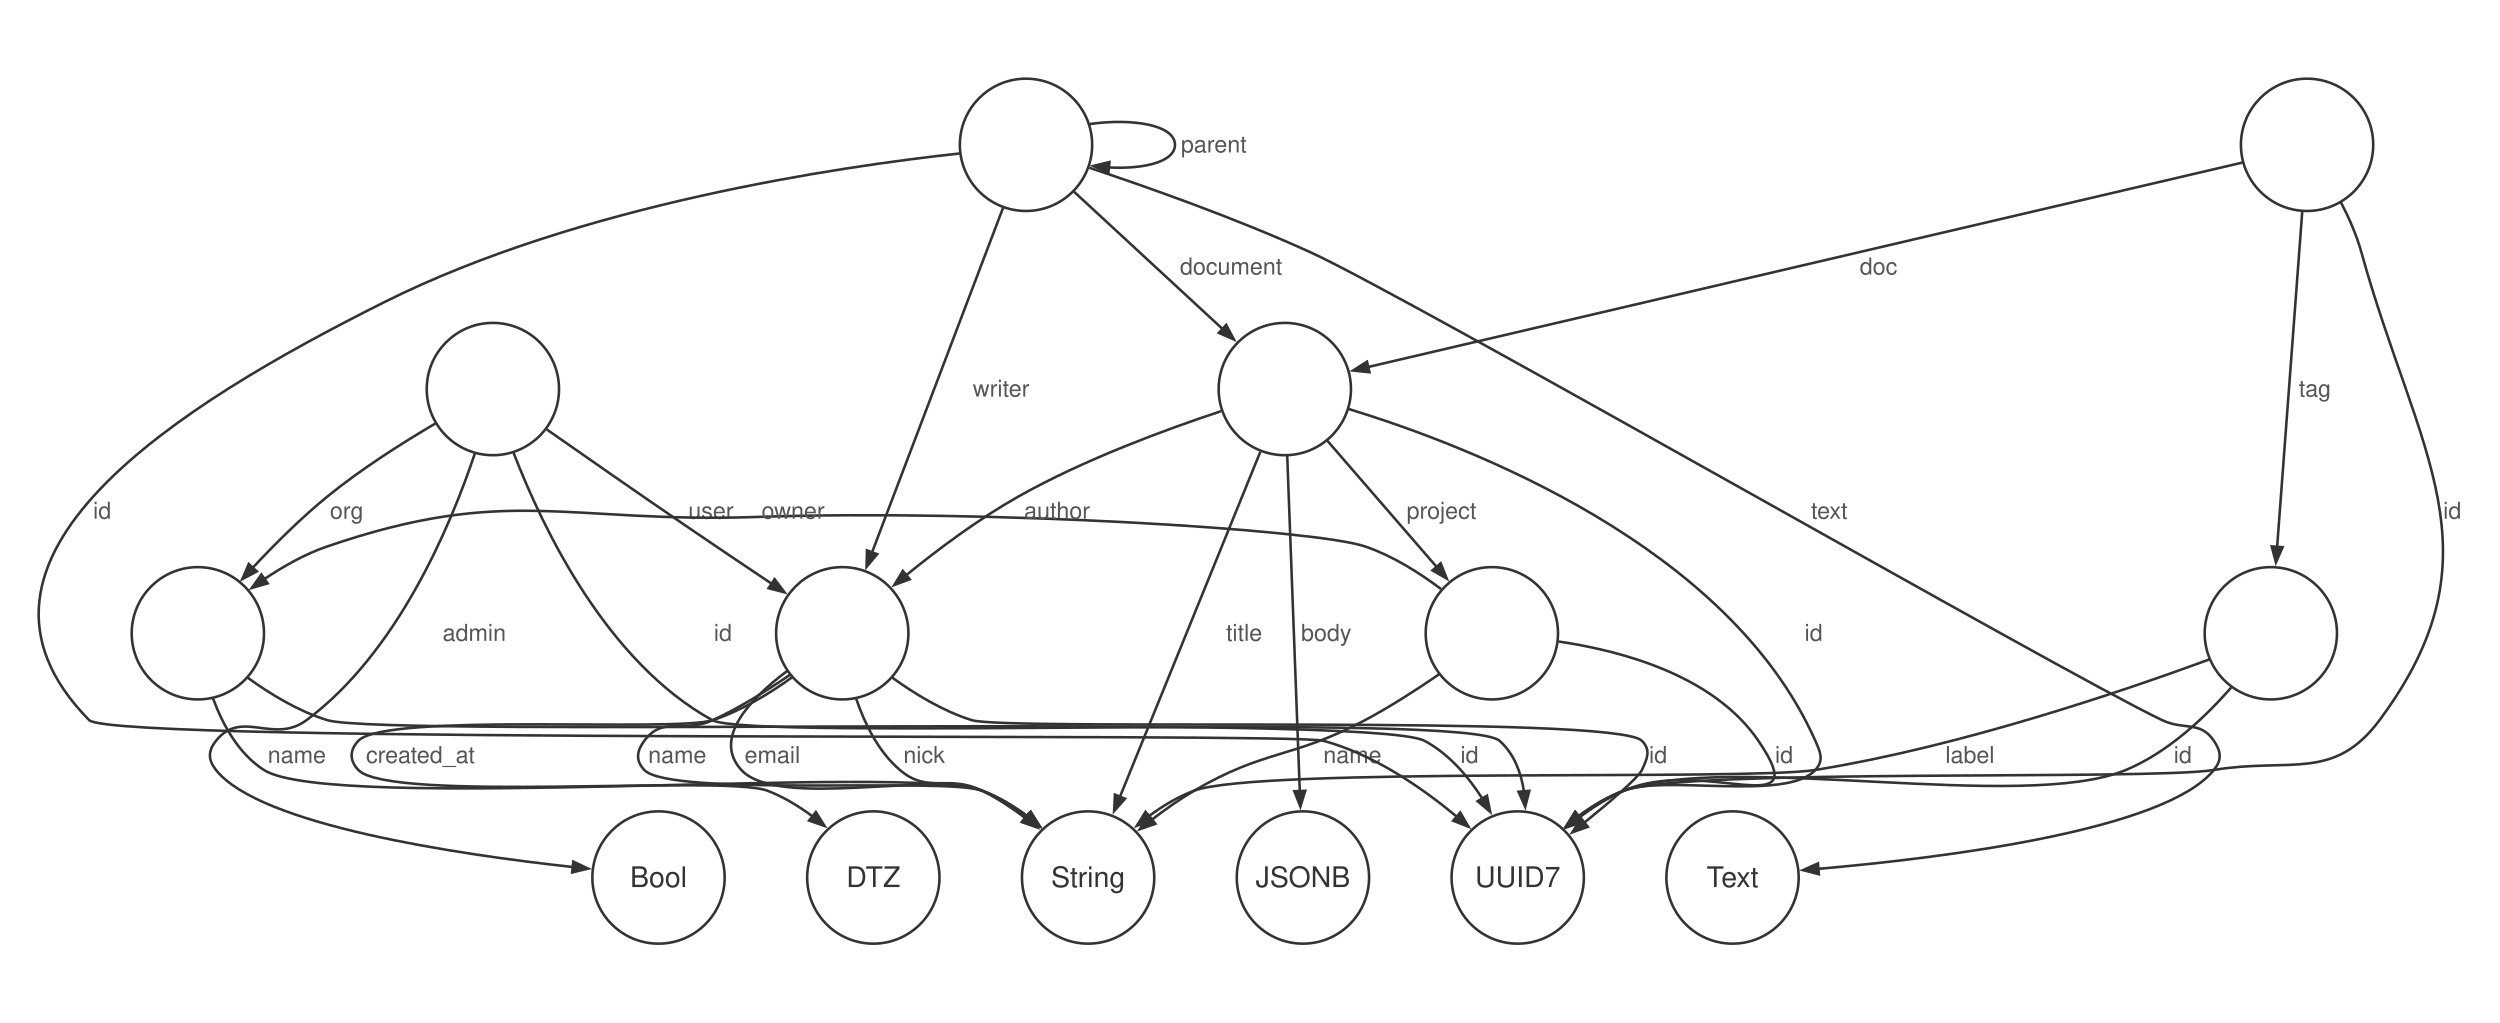
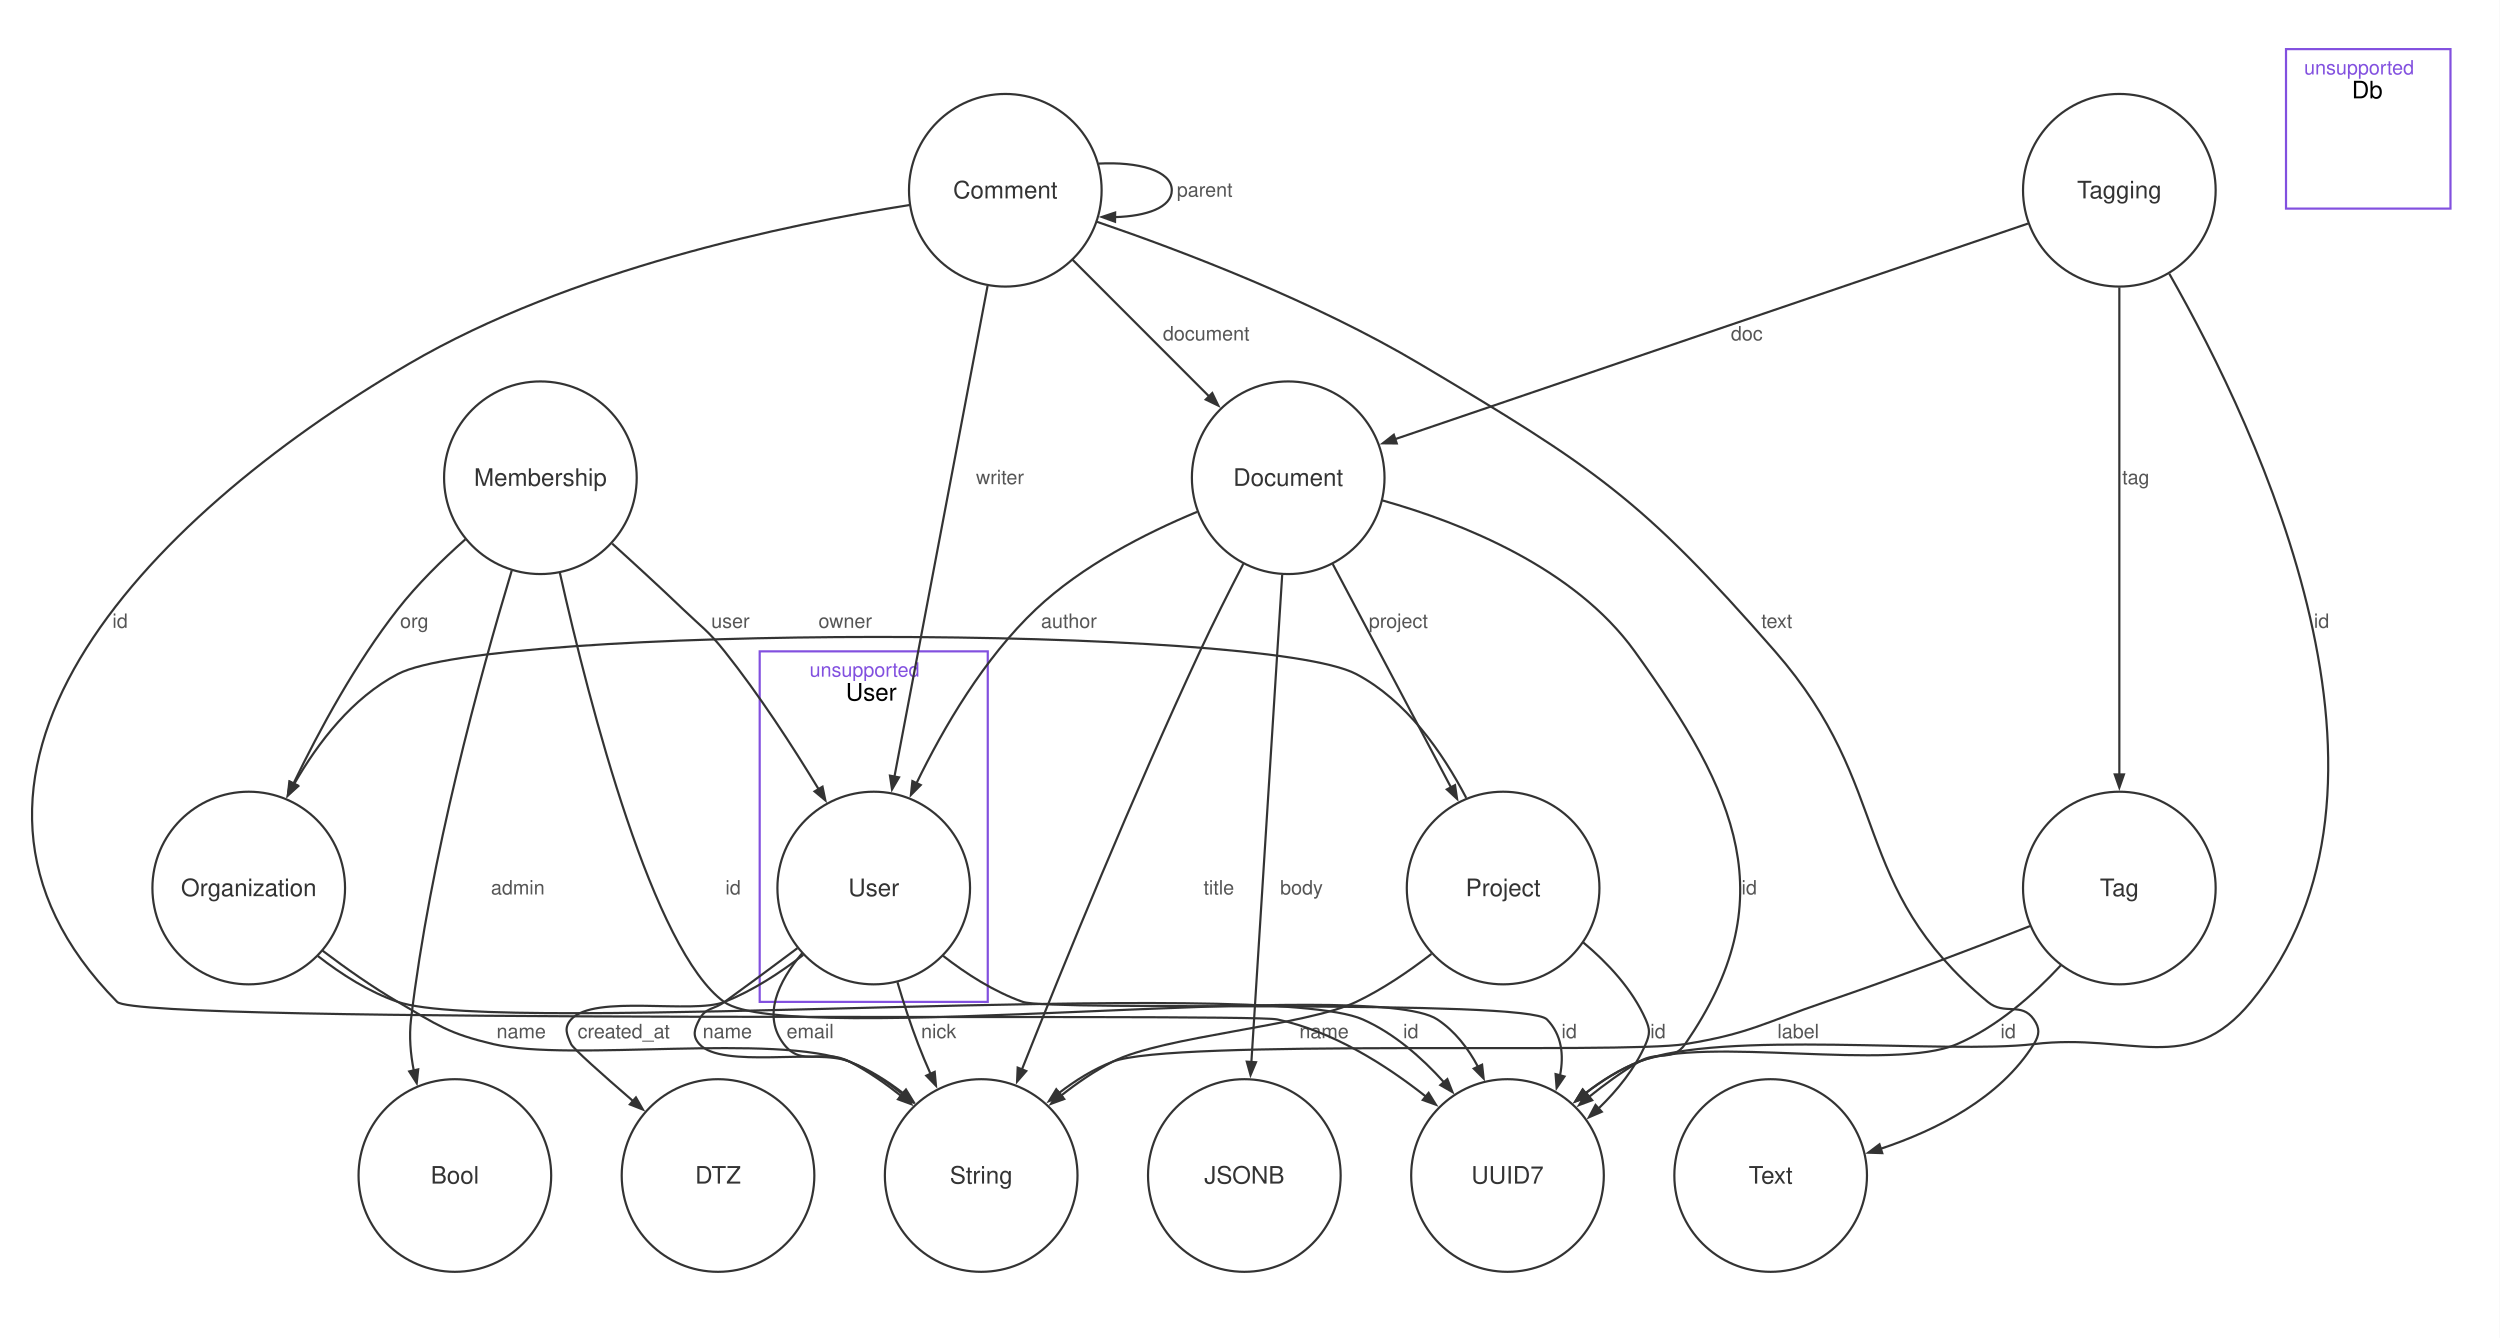
- <svg xmlns="http://www.w3.org/2000/svg" width="966pt" height="395pt" viewBox="0.00 0.00 966.00 395.00">
-   <g id="graph0" class="graph" transform="scale(1 1) rotate(0) translate(14.4 380.63)">
-     <polygon fill="white" stroke="none" points="-14.4,14.4 -14.4,-380.63 951.68,-380.63 951.68,14.4 -14.4,14.4" />
+ <svg xmlns="http://www.w3.org/2000/svg" width="1140pt" height="610pt" viewBox="0.00 0.00 1140.00 610.00">
+   <g id="graph0" class="graph" transform="scale(1 1) rotate(0) translate(14.4 595.95)">
+     <polygon fill="white" stroke="none" points="-14.4,14.4 -14.4,-595.95 1125.42,-595.95 1125.42,14.4 -14.4,14.4" />
    <g id="clust1" class="cluster">
</g>
    <g id="clust2" class="cluster">
- </g>
+       <polygon fill="none" stroke="#8250df" points="332.02,-139.09 332.02,-298.93 436.02,-298.93 436.02,-139.09 332.02,-139.09" />
+       <text xml:space="preserve" text-anchor="start" x="354.77" y="-287.38" font-family="Helvetica,sans-Serif" font-size="9.00" fill="#8250df">unsupported</text>
+       <text xml:space="preserve" text-anchor="start" x="371.27" y="-276.48" font-family="Helvetica,sans-Serif" font-size="11.00">User</text>
+     </g>
    <g id="clust3" class="cluster">
</g>
    <g id="clust4" class="cluster">
</g>
    <g id="clust5" class="cluster">
</g>
    <g id="clust6" class="cluster">
</g>
    <g id="clust7" class="cluster">
</g>
    <g id="clust8" class="cluster">
</g>
    <g id="clust9" class="cluster">
</g>
+     <g id="clust10" class="cluster">
+       <polygon fill="none" stroke="#8250df" points="1028.02,-500.83 1028.02,-573.55 1103.02,-573.55 1103.02,-500.83 1028.02,-500.83" />
+       <text xml:space="preserve" text-anchor="start" x="1036.27" y="-562" font-family="Helvetica,sans-Serif" font-size="9.00" fill="#8250df">unsupported</text>
+       <text xml:space="preserve" text-anchor="start" x="1058.02" y="-551.1" font-family="Helvetica,sans-Serif" font-size="11.00">Db</text>
+     </g>
    <g id="node1" class="node">
-       <ellipse fill="none" stroke="#333333" cx="572.05" cy="-41.56" rx="25.56" ry="25.56" />
-       <text xml:space="preserve" text-anchor="middle" x="572.05" y="-37.86" font-family="Helvetica,sans-Serif" font-size="11.00" fill="#333333">UUID7</text>
+       <ellipse fill="none" stroke="#333333" cx="673.02" cy="-59.92" rx="43.92" ry="43.92" />
+       <text xml:space="preserve" text-anchor="middle" x="673.02" y="-56.22" font-family="Helvetica,sans-Serif" font-size="11.00" fill="#333333">UUID7</text>
    </g>
    <g id="node2" class="node">
-       <ellipse fill="none" stroke="#333333" cx="323.05" cy="-41.56" rx="25.56" ry="25.56" />
-       <text xml:space="preserve" text-anchor="middle" x="323.05" y="-37.86" font-family="Helvetica,sans-Serif" font-size="11.00" fill="#333333">DTZ</text>
+       <ellipse fill="none" stroke="#333333" cx="313.02" cy="-59.92" rx="43.92" ry="43.92" />
+       <text xml:space="preserve" text-anchor="middle" x="313.02" y="-56.22" font-family="Helvetica,sans-Serif" font-size="11.00" fill="#333333">DTZ</text>
    </g>
    <g id="node3" class="node">
-       <ellipse fill="none" stroke="#333333" cx="406.05" cy="-41.56" rx="25.56" ry="25.56" />
-       <text xml:space="preserve" text-anchor="middle" x="406.05" y="-37.86" font-family="Helvetica,sans-Serif" font-size="11.00" fill="#333333">String</text>
+       <ellipse fill="none" stroke="#333333" cx="433.02" cy="-59.92" rx="43.92" ry="43.92" />
+       <text xml:space="preserve" text-anchor="middle" x="433.02" y="-56.22" font-family="Helvetica,sans-Serif" font-size="11.00" fill="#333333">String</text>
    </g>
    <g id="node4" class="node">
-       <ellipse fill="none" stroke="#333333" cx="655.05" cy="-41.56" rx="25.56" ry="25.56" />
-       <text xml:space="preserve" text-anchor="middle" x="655.05" y="-37.86" font-family="Helvetica,sans-Serif" font-size="11.00" fill="#333333">Text</text>
+       <ellipse fill="none" stroke="#333333" cx="793.02" cy="-59.92" rx="43.92" ry="43.92" />
+       <text xml:space="preserve" text-anchor="middle" x="793.02" y="-56.22" font-family="Helvetica,sans-Serif" font-size="11.00" fill="#333333">Text</text>
    </g>
    <g id="node5" class="node">
-       <ellipse fill="none" stroke="#333333" cx="489.05" cy="-41.56" rx="25.56" ry="25.56" />
-       <text xml:space="preserve" text-anchor="middle" x="489.05" y="-37.86" font-family="Helvetica,sans-Serif" font-size="11.00" fill="#333333">JSONB</text>
+       <ellipse fill="none" stroke="#333333" cx="553.02" cy="-59.92" rx="43.92" ry="43.92" />
+       <text xml:space="preserve" text-anchor="middle" x="553.02" y="-56.22" font-family="Helvetica,sans-Serif" font-size="11.00" fill="#333333">JSONB</text>
    </g>
    <g id="node6" class="node">
-       <ellipse fill="none" stroke="#333333" cx="240.05" cy="-41.56" rx="25.56" ry="25.56" />
-       <text xml:space="preserve" text-anchor="middle" x="240.05" y="-37.86" font-family="Helvetica,sans-Serif" font-size="11.00" fill="#333333">Bool</text>
+       <ellipse fill="none" stroke="#333333" cx="193.02" cy="-59.92" rx="43.92" ry="43.92" />
+       <text xml:space="preserve" text-anchor="middle" x="193.02" y="-56.22" font-family="Helvetica,sans-Serif" font-size="11.00" fill="#333333">Bool</text>
    </g>
    <g id="node7" class="node">
-       <ellipse fill="none" stroke="#333333" cx="311.05" cy="-135.93" rx="25.56" ry="25.56" />
+       <ellipse fill="none" stroke="#333333" cx="384.02" cy="-191.01" rx="43.92" ry="43.92" />
+       <text xml:space="preserve" text-anchor="middle" x="384.02" y="-187.31" font-family="Helvetica,sans-Serif" font-size="11.00" fill="#333333">User</text>
    </g>
    <g id="edge1" class="edge">
-       <path fill="none" stroke="#333333" d="M330.21,-118.91C339.03,-112.51 349.98,-105.84 361.05,-102.37 374.79,-98.06 610.03,-104.71 620.05,-94.37 623.53,-90.78 622.16,-87.66 620.05,-83.12 618.69,-80.19 608.33,-71.3 597.58,-62.59" />
-       <polygon fill="#333333" stroke="#333333" points="599.14,-61.15 593.15,-59.03 596.51,-64.42 599.14,-61.15" />
-       <text xml:space="preserve" text-anchor="middle" x="626.3" y="-85.82" font-family="Helvetica,sans-Serif" font-size="9.00" fill="#555555">id</text>
+       <path fill="none" stroke="#333333" d="M415.53,-160.17C426.3,-151.78 438.94,-143.69 452.02,-139.09 464.55,-134.68 681.78,-140.64 691.02,-131.09 697.78,-124.1 698.81,-114.94 696.97,-105.55" />
+       <polygon fill="#333333" stroke="#333333" points="699.01,-105.07 695.43,-99.81 694.95,-106.15 699.01,-105.07" />
+       <text xml:space="preserve" text-anchor="middle" x="701.14" y="-122.54" font-family="Helvetica,sans-Serif" font-size="9.00" fill="#555555">id</text>
    </g>
    <g id="edge5" class="edge">
-       <path fill="none" stroke="#333333" d="M291.85,-119.05C283.02,-112.68 272.08,-106 261.05,-102.37 246.57,-97.61 134.52,-105.46 124.05,-94.37 120.62,-90.73 120.61,-86.74 124.05,-83.12 136.17,-70.38 265.61,-81.33 282.05,-75.12 288.3,-72.76 294.34,-69.08 299.77,-65.02" />
-       <polygon fill="#333333" stroke="#333333" points="300.85,-66.85 304.23,-61.47 298.23,-63.57 300.85,-66.85" />
-       <text xml:space="preserve" text-anchor="middle" x="148.05" y="-85.82" font-family="Helvetica,sans-Serif" font-size="9.00" fill="#555555">created_at</text>
+       <path fill="none" stroke="#333333" d="M351.92,-160.53C341.22,-152.26 328.76,-144.16 316.02,-139.09 301.47,-133.31 256.44,-142.77 246.02,-131.09 242.69,-127.36 243.96,-124.4 246.02,-119.84 246.92,-117.84 260.11,-106.11 274.54,-93.63" />
+       <polygon fill="#333333" stroke="#333333" points="275.58,-95.51 278.75,-90.01 272.83,-92.33 275.58,-95.51" />
+       <text xml:space="preserve" text-anchor="middle" x="270.02" y="-122.54" font-family="Helvetica,sans-Serif" font-size="9.00" fill="#555555">created_at</text>
    </g>
    <g id="edge2" class="edge">
-       <path fill="none" stroke="#333333" d="M289.78,-121.38C275.38,-110.59 260.86,-95.31 272.05,-83.12 286.08,-67.84 345.78,-82.78 365.05,-75.12 371.26,-72.65 377.27,-68.92 382.7,-64.86" />
-       <polygon fill="#333333" stroke="#333333" points="383.78,-66.68 387.16,-61.3 381.16,-63.4 383.78,-66.68" />
-       <text xml:space="preserve" text-anchor="middle" x="284.05" y="-85.82" font-family="Helvetica,sans-Serif" font-size="9.00" fill="#555555">email</text>
+       <path fill="none" stroke="#333333" d="M351.41,-161.31C340.4,-148.17 333.13,-132.71 343.02,-119.84 351.43,-108.9 360.79,-118.24 373.02,-111.84 381.22,-107.55 389.28,-101.96 396.7,-96.07" />
+       <polygon fill="#333333" stroke="#333333" points="397.77,-97.91 401.07,-92.48 395.1,-94.66 397.77,-97.91" />
+       <text xml:space="preserve" text-anchor="middle" x="355.02" y="-122.54" font-family="Helvetica,sans-Serif" font-size="9.00" fill="#555555">email</text>
    </g>
    <g id="edge3" class="edge">
-       <path fill="none" stroke="#333333" d="M316.42,-110.68C319.75,-100.85 325.04,-90.17 333.3,-83.12 344.38,-73.68 352.01,-81.57 365.05,-75.12 370.92,-72.22 376.73,-68.38 382.05,-64.35" />
-       <polygon fill="#333333" stroke="#333333" points="383.02,-66.26 386.42,-60.89 380.41,-62.97 383.02,-66.26" />
-       <text xml:space="preserve" text-anchor="middle" x="342.68" y="-85.82" font-family="Helvetica,sans-Serif" font-size="9.00" fill="#555555">nick</text>
+       <path fill="none" stroke="#333333" d="M394.84,-148.06C397.62,-138.67 400.81,-128.83 404.27,-119.84 406,-115.34 407.94,-110.72 409.98,-106.14" />
+       <polygon fill="#333333" stroke="#333333" points="411.82,-107.19 412.4,-100.86 407.99,-105.44 411.82,-107.19" />
+       <text xml:space="preserve" text-anchor="middle" x="413.64" y="-122.54" font-family="Helvetica,sans-Serif" font-size="9.00" fill="#555555">nick</text>
    </g>
    <g id="edge4" class="edge">
-       <path fill="none" stroke="#333333" d="M290.9,-119.93C282.07,-113.86 271.39,-107.17 261.05,-102.37 249.9,-97.18 241.89,-104.25 234.55,-94.37 231.57,-90.36 231.13,-86.76 234.55,-83.12 244.51,-72.54 351.49,-80.32 365.05,-75.12 371.29,-72.73 377.32,-69.03 382.75,-64.97" />
-       <polygon fill="#333333" stroke="#333333" points="383.83,-66.8 387.21,-61.42 381.21,-63.52 383.83,-66.8" />
-       <text xml:space="preserve" text-anchor="middle" x="247.3" y="-85.82" font-family="Helvetica,sans-Serif" font-size="9.00" fill="#555555">name</text>
+       <path fill="none" stroke="#333333" d="M349.25,-163.61C338.64,-155.65 326.9,-146.95 316.02,-139.09 310.97,-135.45 307.4,-136.61 304.52,-131.09 302.2,-126.66 301.19,-123.57 304.52,-119.84 314.71,-108.39 358.96,-117.95 373.02,-111.84 381.61,-108.11 389.89,-102.72 397.43,-96.84" />
+       <polygon fill="#333333" stroke="#333333" points="398.54,-98.64 401.87,-93.22 395.89,-95.39 398.54,-98.64" />
+       <text xml:space="preserve" text-anchor="middle" x="317.27" y="-122.54" font-family="Helvetica,sans-Serif" font-size="9.00" fill="#555555">name</text>
    </g>
    <g id="node8" class="node">
-       <ellipse fill="none" stroke="#333333" cx="62.05" cy="-135.93" rx="25.56" ry="25.56" />
+       <ellipse fill="none" stroke="#333333" cx="99.02" cy="-191.01" rx="43.92" ry="43.92" />
+       <text xml:space="preserve" text-anchor="middle" x="99.02" y="-187.31" font-family="Helvetica,sans-Serif" font-size="11.00" fill="#333333">Organization</text>
    </g>
    <g id="edge6" class="edge">
-       <path fill="none" stroke="#333333" d="M81.19,-118.85C90.01,-112.43 100.96,-105.78 112.05,-102.37 134.58,-95.45 515.28,-105.48 536.05,-94.37 545.38,-89.38 552.79,-80.78 558.41,-72.01" />
-       <polygon fill="#333333" stroke="#333333" points="560.16,-73.18 561.41,-66.94 556.55,-71.04 560.16,-73.18" />
-       <text xml:space="preserve" text-anchor="middle" x="553.42" y="-85.82" font-family="Helvetica,sans-Serif" font-size="9.00" fill="#555555">id</text>
+       <path fill="none" stroke="#333333" d="M130.49,-160.05C141.25,-151.65 153.9,-143.59 167.02,-139.09 213.27,-123.22 562.31,-150.9 607.02,-131.09 621.21,-124.8 633.79,-113.85 644.05,-102.44" />
+       <polygon fill="#333333" stroke="#333333" points="645.58,-103.88 647.92,-97.97 642.4,-101.14 645.58,-103.88" />
+       <text xml:space="preserve" text-anchor="middle" x="628.93" y="-122.54" font-family="Helvetica,sans-Serif" font-size="9.00" fill="#555555">id</text>
    </g>
    <g id="edge7" class="edge">
-       <path fill="none" stroke="#333333" d="M67.91,-110.76C71.72,-100.44 77.85,-89.35 87.55,-83.12 113.5,-66.45 336.08,-85.7 365.05,-75.12 371.32,-72.83 377.37,-69.18 382.81,-65.13" />
-       <polygon fill="#333333" stroke="#333333" points="383.89,-66.95 387.26,-61.57 381.26,-63.67 383.89,-66.95" />
-       <text xml:space="preserve" text-anchor="middle" x="100.3" y="-85.82" font-family="Helvetica,sans-Serif" font-size="9.00" fill="#555555">name</text>
+       <path fill="none" stroke="#333333" d="M132.57,-162.53C143.23,-154.45 155.31,-145.95 167.02,-139.09 185.26,-128.41 189.95,-124.72 210.52,-119.84 245.7,-111.5 339.4,-125.13 373.02,-111.84 381.73,-108.4 390.07,-103.15 397.62,-97.31" />
+       <polygon fill="#333333" stroke="#333333" points="398.73,-99.12 402.06,-93.7 396.08,-95.86 398.73,-99.12" />
+       <text xml:space="preserve" text-anchor="middle" x="223.27" y="-122.54" font-family="Helvetica,sans-Serif" font-size="9.00" fill="#555555">name</text>
    </g>
    <g id="node9" class="node">
-       <ellipse fill="none" stroke="#333333" cx="176.05" cy="-230.3" rx="25.56" ry="25.56" />
+       <ellipse fill="none" stroke="#333333" cx="232.02" cy="-378.1" rx="43.92" ry="43.92" />
+       <text xml:space="preserve" text-anchor="middle" x="232.02" y="-374.4" font-family="Helvetica,sans-Serif" font-size="11.00" fill="#333333">Membership</text>
    </g>
    <g id="edge8" class="edge">
-       <path fill="none" stroke="#333333" d="M184.04,-205.69C195.65,-175.57 220.32,-124.71 260.8,-102.37 275.61,-94.2 552.47,-105.66 565.05,-94.37 570.63,-89.37 573.34,-82.21 574.45,-74.8" />
-       <polygon fill="#333333" stroke="#333333" points="576.53,-75.05 574.94,-68.89 572.35,-74.7 576.53,-75.05" />
-       <text xml:space="preserve" text-anchor="middle" x="264.93" y="-133" font-family="Helvetica,sans-Serif" font-size="9.00" fill="#555555">id</text>
+       <path fill="none" stroke="#333333" d="M240.88,-334.81C254.8,-272.94 283.52,-162.53 315.77,-139.09 345.01,-117.84 610.85,-151.01 641.02,-131.09 649.03,-125.8 655.06,-117.96 659.6,-109.43" />
+       <polygon fill="#333333" stroke="#333333" points="661.43,-110.47 662.13,-104.16 657.64,-108.66 661.43,-110.47" />
+       <text xml:space="preserve" text-anchor="middle" x="319.89" y="-188.08" font-family="Helvetica,sans-Serif" font-size="9.00" fill="#555555">id</text>
    </g>
    <g id="edge9" class="edge">
-       <path fill="none" stroke="#333333" d="M169.09,-205.42C159.38,-176.46 138.91,-128.31 104.05,-102.37 91.25,-92.84 79,-106.85 69.05,-94.37 65.94,-90.46 65.95,-87.04 69.05,-83.12 85.91,-61.79 162.15,-50.51 206.94,-45.61" />
-       <polygon fill="#333333" stroke="#333333" points="207.13,-47.7 212.87,-44.99 206.69,-43.53 207.13,-47.7" />
-       <text xml:space="preserve" text-anchor="middle" x="168.87" y="-133" font-family="Helvetica,sans-Serif" font-size="9.00" fill="#555555">admin</text>
+       <path fill="none" stroke="#333333" d="M218.97,-335.85C204.38,-287.42 181.68,-204.37 173.02,-131.09 172.11,-123.38 172.78,-115.35 174.32,-107.58" />
+       <polygon fill="#333333" stroke="#333333" points="176.3,-108.34 175.62,-102.02 172.21,-107.38 176.3,-108.34" />
+       <text xml:space="preserve" text-anchor="middle" x="221.72" y="-188.08" font-family="Helvetica,sans-Serif" font-size="9.00" fill="#555555">admin</text>
    </g>
    <g id="edge20" class="edge">
-       <path fill="none" stroke="#333333" d="M196.86,-214.69C211.77,-204.26 232.34,-189.93 250.55,-177.49 261.47,-170.04 273.55,-161.91 284.03,-154.9" />
-       <polygon fill="#333333" stroke="#333333" points="284.91,-156.84 288.74,-151.76 282.58,-153.35 284.91,-156.84" />
-       <text xml:space="preserve" text-anchor="middle" x="260.3" y="-180.19" font-family="Helvetica,sans-Serif" font-size="9.00" fill="#555555">user</text>
+       <path fill="none" stroke="#333333" d="M264.74,-348.08C275.17,-338.66 286.68,-328.09 297.02,-318.18 305.7,-309.86 308.53,-308.33 316.02,-298.93 331.66,-279.29 346.88,-255.91 358.93,-236.02" />
+       <polygon fill="#333333" stroke="#333333" points="360.66,-237.22 361.95,-231 357.06,-235.06 360.66,-237.22" />
+       <text xml:space="preserve" text-anchor="middle" x="318.67" y="-309.63" font-family="Helvetica,sans-Serif" font-size="9.00" fill="#555555">user</text>
    </g>
    <g id="edge21" class="edge">
-       <path fill="none" stroke="#333333" d="M153.84,-217C141.1,-209.52 125.1,-199.38 112.05,-188.74 101.95,-180.5 91.77,-170.37 83.26,-161.26" />
-       <polygon fill="#333333" stroke="#333333" points="84.83,-159.85 79.22,-156.86 81.73,-162.7 84.83,-159.85" />
-       <text xml:space="preserve" text-anchor="middle" x="119.55" y="-180.19" font-family="Helvetica,sans-Serif" font-size="9.00" fill="#555555">org</text>
+       <path fill="none" stroke="#333333" d="M197.81,-350.02C187.19,-340.62 175.94,-329.57 167.02,-318.18 147.93,-293.81 131.34,-263.34 119.33,-238.44" />
+       <polygon fill="#333333" stroke="#333333" points="121.34,-237.79 116.87,-233.28 117.55,-239.6 121.34,-237.79" />
+       <text xml:space="preserve" text-anchor="middle" x="174.52" y="-309.63" font-family="Helvetica,sans-Serif" font-size="9.00" fill="#555555">org</text>
    </g>
    <g id="node10" class="node">
-       <ellipse fill="none" stroke="#333333" cx="562.05" cy="-135.93" rx="25.56" ry="25.56" />
+       <ellipse fill="none" stroke="#333333" cx="671.02" cy="-191.01" rx="43.92" ry="43.92" />
+       <text xml:space="preserve" text-anchor="middle" x="671.02" y="-187.31" font-family="Helvetica,sans-Serif" font-size="11.00" fill="#333333">Project</text>
    </g>
    <g id="edge10" class="edge">
-       <path fill="none" stroke="#333333" d="M587.8,-132.75C612.29,-129.16 647.85,-119.63 665.05,-94.37 687.56,-61.32 644.02,-88.65 613.05,-75.12 606.94,-72.45 600.96,-68.63 595.54,-64.54" />
-       <polygon fill="#333333" stroke="#333333" points="597.08,-63.09 591.08,-60.99 594.46,-66.37 597.08,-63.09" />
-       <text xml:space="preserve" text-anchor="middle" x="674.96" y="-85.82" font-family="Helvetica,sans-Serif" font-size="9.00" fill="#555555">id</text>
+       <path fill="none" stroke="#333333" d="M707.48,-166.26C718.8,-156.81 729.91,-144.88 736.02,-131.09 738.04,-126.52 738.01,-124.43 736.02,-119.84 731.23,-108.8 723.24,-98.89 714.54,-90.49" />
+       <polygon fill="#333333" stroke="#333333" points="716,-88.98 710.16,-86.47 713.16,-92.08 716,-88.98" />
+       <text xml:space="preserve" text-anchor="middle" x="741.65" y="-122.54" font-family="Helvetica,sans-Serif" font-size="9.00" fill="#555555">id</text>
    </g>
    <g id="edge11" class="edge">
-       <path fill="none" stroke="#333333" d="M541.62,-120.06C533.03,-114.16 522.79,-107.55 513.05,-102.37 485.04,-87.46 474.41,-91.2 447.05,-75.12 441.41,-71.81 435.71,-67.78 430.41,-63.71" />
-       <polygon fill="#333333" stroke="#333333" points="432.05,-62.32 426.04,-60.24 429.44,-65.61 432.05,-62.32" />
-       <text xml:space="preserve" text-anchor="middle" x="508.17" y="-85.82" font-family="Helvetica,sans-Serif" font-size="9.00" fill="#555555">name</text>
+       <path fill="none" stroke="#333333" d="M638.35,-160.96C627.95,-152.91 616.02,-144.82 604.02,-139.09 581.1,-128.15 515.64,-123.39 493.02,-111.84 484.78,-107.63 476.7,-102.08 469.27,-96.2" />
+       <polygon fill="#333333" stroke="#333333" points="470.87,-94.8 464.89,-92.62 468.2,-98.04 470.87,-94.8" />
+       <text xml:space="preserve" text-anchor="middle" x="589.38" y="-122.54" font-family="Helvetica,sans-Serif" font-size="9.00" fill="#555555">name</text>
    </g>
    <g id="edge22" class="edge">
-       <path fill="none" stroke="#333333" d="M542.43,-153.02C533.97,-159.37 523.6,-165.91 513.05,-169.49 493.48,-176.14 366.16,-183.89 278.18,-180.88 204.22,-178.34 182.07,-193.46 112.05,-169.49 103.55,-166.58 95.13,-161.84 87.68,-156.83" />
-       <polygon fill="#333333" stroke="#333333" points="89.03,-155.21 82.91,-153.47 86.6,-158.64 89.03,-155.21" />
-       <text xml:space="preserve" text-anchor="middle" x="292.05" y="-180.19" font-family="Helvetica,sans-Serif" font-size="9.00" fill="#555555">owner</text>
+       <path fill="none" stroke="#333333" d="M654.2,-232.11C643.26,-253.08 626.75,-276.62 604.02,-288.59 561.05,-311.21 210.06,-311.06 167.02,-288.59 146.38,-277.82 130.73,-257.6 119.68,-238.36" />
+       <polygon fill="#333333" stroke="#333333" points="121.57,-237.44 116.84,-233.21 117.9,-239.47 121.57,-237.44" />
+       <text xml:space="preserve" text-anchor="middle" x="371.02" y="-309.63" font-family="Helvetica,sans-Serif" font-size="9.00" fill="#555555">owner</text>
    </g>
    <g id="node11" class="node">
-       <ellipse fill="none" stroke="#333333" cx="482.05" cy="-230.3" rx="25.56" ry="25.56" />
+       <ellipse fill="none" stroke="#333333" cx="573.02" cy="-378.1" rx="43.92" ry="43.92" />
+       <text xml:space="preserve" text-anchor="middle" x="573.02" y="-374.4" font-family="Helvetica,sans-Serif" font-size="11.00" fill="#333333">Document</text>
    </g>
    <g id="edge12" class="edge">
-       <path fill="none" stroke="#333333" d="M506.77,-222.58C553.61,-208.26 653.62,-169.73 687.05,-94.37 689.08,-89.8 690.39,-86.84 687.05,-83.12 676,-70.81 628.36,-81.4 613.05,-75.12 606.88,-72.59 600.87,-68.83 595.45,-64.75" />
-       <polygon fill="#333333" stroke="#333333" points="596.99,-63.3 590.99,-61.2 594.37,-66.58 596.99,-63.3" />
-       <text xml:space="preserve" text-anchor="middle" x="686.38" y="-133" font-family="Helvetica,sans-Serif" font-size="9.00" fill="#555555">id</text>
+       <path fill="none" stroke="#333333" d="M615.89,-367.78C652.57,-357.44 703.67,-336.94 731.02,-298.93 777.89,-233.79 799.56,-185.92 754.02,-119.84 748.35,-111.62 741.62,-116.92 733.02,-111.84 725.15,-107.19 717.29,-101.49 709.98,-95.6" />
+       <polygon fill="#333333" stroke="#333333" points="711.63,-94.25 705.67,-92.05 708.96,-97.48 711.63,-94.25" />
+       <text xml:space="preserve" text-anchor="middle" x="783.25" y="-188.08" font-family="Helvetica,sans-Serif" font-size="9.00" fill="#555555">id</text>
    </g>
    <g id="edge13" class="edge">
-       <path fill="none" stroke="#333333" d="M472.58,-206.03C458.83,-172.25 433.35,-109.62 418.22,-72.46" />
-       <polygon fill="#333333" stroke="#333333" points="420.3,-72 416.1,-67.23 416.41,-73.58 420.3,-72" />
-       <text xml:space="preserve" text-anchor="middle" x="466.33" y="-133" font-family="Helvetica,sans-Serif" font-size="9.00" fill="#555555">title</text>
+       <path fill="none" stroke="#333333" d="M552.55,-338.83C546.02,-326.23 538.89,-312.07 532.77,-298.93 502.37,-233.71 470.85,-156.65 451.59,-108.27" />
+       <polygon fill="#333333" stroke="#333333" points="453.56,-107.55 449.39,-102.75 449.66,-109.11 453.56,-107.55" />
+       <text xml:space="preserve" text-anchor="middle" x="541.39" y="-188.08" font-family="Helvetica,sans-Serif" font-size="9.00" fill="#555555">title</text>
    </g>
    <g id="edge14" class="edge">
-       <path fill="none" stroke="#333333" d="M482.98,-204.5C484.23,-171.16 486.46,-111.81 487.84,-74.96" />
-       <polygon fill="#333333" stroke="#333333" points="489.94,-75.05 488.06,-68.97 485.74,-74.89 489.94,-75.05" />
-       <text xml:space="preserve" text-anchor="middle" x="498.06" y="-133" font-family="Helvetica,sans-Serif" font-size="9.00" fill="#555555">body</text>
+       <path fill="none" stroke="#333333" d="M570.28,-333.8C566.61,-275.78 560.11,-173 556.22,-111.49" />
+       <polygon fill="#333333" stroke="#333333" points="558.33,-111.57 555.85,-105.71 554.13,-111.83 558.33,-111.57" />
+       <text xml:space="preserve" text-anchor="middle" x="579.08" y="-188.08" font-family="Helvetica,sans-Serif" font-size="9.00" fill="#555555">body</text>
    </g>
    <g id="edge24" class="edge">
-       <path fill="none" stroke="#333333" d="M457.47,-221.76C436.04,-214.69 404.5,-203.08 379.05,-188.74 363.69,-180.08 347.94,-168.3 335.48,-158.16" />
-       <polygon fill="#333333" stroke="#333333" points="337.12,-156.8 331.16,-154.6 334.45,-160.04 337.12,-156.8" />
-       <text xml:space="preserve" text-anchor="middle" x="394.05" y="-180.19" font-family="Helvetica,sans-Serif" font-size="9.00" fill="#555555">author</text>
+       <path fill="none" stroke="#333333" d="M531.45,-362.54C507.87,-352.74 478.97,-337.97 458.02,-318.18 434.45,-295.92 415.98,-264.48 403.39,-238.55" />
+       <polygon fill="#333333" stroke="#333333" points="405.44,-237.97 400.97,-233.45 401.65,-239.77 405.44,-237.97" />
+       <text xml:space="preserve" text-anchor="middle" x="473.02" y="-309.63" font-family="Helvetica,sans-Serif" font-size="9.00" fill="#555555">author</text>
    </g>
    <g id="edge23" class="edge">
-       <path fill="none" stroke="#333333" d="M498.24,-210.61C510.52,-196.43 527.51,-176.81 540.87,-161.39" />
-       <polygon fill="#333333" stroke="#333333" points="542.28,-162.97 544.62,-157.06 539.11,-160.22 542.28,-162.97" />
-       <text xml:space="preserve" text-anchor="middle" x="542.59" y="-180.19" font-family="Helvetica,sans-Serif" font-size="9.00" fill="#555555">project</text>
+       <path fill="none" stroke="#333333" d="M593.32,-338.75C609.03,-309.09 630.8,-267.97 647.3,-236.8" />
+       <polygon fill="#333333" stroke="#333333" points="649.08,-237.93 650.03,-231.65 645.37,-235.97 649.08,-237.93" />
+       <text xml:space="preserve" text-anchor="middle" x="623.26" y="-309.63" font-family="Helvetica,sans-Serif" font-size="9.00" fill="#555555">project</text>
    </g>
    <g id="node12" class="node">
-       <ellipse fill="none" stroke="#333333" cx="382.05" cy="-324.67" rx="25.56" ry="25.56" />
+       <ellipse fill="none" stroke="#333333" cx="444.02" cy="-509.19" rx="43.92" ry="43.92" />
+       <text xml:space="preserve" text-anchor="middle" x="444.02" y="-505.49" font-family="Helvetica,sans-Serif" font-size="11.00" fill="#333333">Comment</text>
    </g>
    <g id="edge15" class="edge">
-       <path fill="none" stroke="#333333" d="M356.47,-321.34C309.99,-316.3 209.5,-301.62 134.05,-263.86 55.49,-224.54 -41.55,-165.01 20.05,-102.37 29.35,-92.92 484.27,-97.85 497.05,-94.37 516.29,-89.13 534.76,-76.5 548.56,-65.02" />
-       <polygon fill="#333333" stroke="#333333" points="549.84,-66.68 553.03,-61.18 547.11,-63.5 549.84,-66.68" />
-       <text xml:space="preserve" text-anchor="middle" x="25.08" y="-180.19" font-family="Helvetica,sans-Serif" font-size="9.00" fill="#555555">id</text>
+       <path fill="none" stroke="#333333" d="M400.41,-502.47C344.39,-493.65 245.61,-473.04 172.02,-430.02 49.28,-358.27 -60.75,-240.38 39.02,-139.09 49.33,-128.62 553.64,-134.15 568.02,-131.09 593.09,-125.76 617.16,-110.66 635.91,-95.83" />
+       <polygon fill="#333333" stroke="#333333" points="637.05,-97.61 640.38,-92.2 634.4,-94.35 637.05,-97.61" />
+       <text xml:space="preserve" text-anchor="middle" x="40.36" y="-309.63" font-family="Helvetica,sans-Serif" font-size="9.00" fill="#555555">id</text>
    </g>
    <g id="edge16" class="edge">
-       <path fill="none" stroke="#333333" d="M406.51,-315.82C429.08,-308.31 463.35,-296.2 492.05,-283.11 530,-265.81 783.34,-120.19 821.05,-102.37 829.71,-98.28 835.69,-102.3 841.05,-94.37 843.86,-90.23 844.19,-87.01 841.05,-83.12 822.21,-59.73 736.35,-49.1 688.14,-44.91" />
-       <polygon fill="#333333" stroke="#333333" points="688.41,-42.83 682.25,-44.42 688.06,-47.01 688.41,-42.83" />
-       <text xml:space="preserve" text-anchor="middle" x="692.42" y="-180.19" font-family="Helvetica,sans-Serif" font-size="9.00" fill="#555555">text</text>
+       <path fill="none" stroke="#333333" d="M485.83,-494.81C525.25,-481.3 585.25,-458.41 633.02,-430.02 712.64,-382.7 734.09,-368.69 795.02,-298.93 849.68,-236.34 828.18,-192.28 892.02,-139.09 899.69,-132.7 907.35,-139.31 913.02,-131.09 915.86,-126.97 915.66,-124.08 913.02,-119.84 897.71,-95.26 868.81,-80.65 843.22,-72.12" />
+       <polygon fill="#333333" stroke="#333333" points="843.9,-70.13 837.54,-70.33 842.63,-74.14 843.9,-70.13" />
+       <text xml:space="preserve" text-anchor="middle" x="795.82" y="-309.63" font-family="Helvetica,sans-Serif" font-size="9.00" fill="#555555">text</text>
    </g>
    <g id="edge26" class="edge">
-       <path fill="none" stroke="#333333" d="M373.21,-300.4C360.36,-266.62 336.55,-203.99 322.42,-166.83" />
-       <polygon fill="#333333" stroke="#333333" points="324.54,-166.48 320.44,-161.62 320.61,-167.97 324.54,-166.48" />
-       <text xml:space="preserve" text-anchor="middle" x="372.44" y="-227.38" font-family="Helvetica,sans-Serif" font-size="9.00" fill="#555555">writer</text>
+       <path fill="none" stroke="#333333" d="M435.93,-465.55C424.89,-407.4 405.16,-303.43 393.46,-241.78" />
+       <polygon fill="#333333" stroke="#333333" points="395.54,-241.47 392.36,-235.97 391.42,-242.25 395.54,-241.47" />
+       <text xml:space="preserve" text-anchor="middle" x="441.59" y="-375.18" font-family="Helvetica,sans-Serif" font-size="9.00" fill="#555555">writer</text>
    </g>
    <g id="edge25" class="edge">
-       <path fill="none" stroke="#333333" d="M400.4,-306.73C416.65,-291.72 440.47,-269.71 458.2,-253.33" />
-       <polygon fill="#333333" stroke="#333333" points="459.4,-255.09 462.38,-249.47 456.55,-252 459.4,-255.09" />
-       <text xml:space="preserve" text-anchor="middle" x="461.29" y="-274.56" font-family="Helvetica,sans-Serif" font-size="9.00" fill="#555555">document</text>
+       <path fill="none" stroke="#333333" d="M474.59,-477.6C493.33,-458.84 517.41,-434.75 537.06,-415.08" />
+       <polygon fill="#333333" stroke="#333333" points="538.39,-416.72 541.15,-410.99 535.42,-413.75 538.39,-416.72" />
+       <text xml:space="preserve" text-anchor="middle" x="535.64" y="-440.72" font-family="Helvetica,sans-Serif" font-size="9.00" fill="#555555">document</text>
    </g>
    <g id="edge27" class="edge">
-       <path fill="none" stroke="#333333" d="M406.6,-332.7C423.28,-335.04 439.61,-332.37 439.61,-324.67 439.61,-318.12 427.77,-315.2 413.96,-315.93" />
-       <polygon fill="#333333" stroke="#333333" points="413.88,-313.83 408.11,-316.5 414.28,-318.01 413.88,-313.83" />
-       <text xml:space="preserve" text-anchor="middle" x="454.61" y="-321.75" font-family="Helvetica,sans-Serif" font-size="9.00" fill="#555555">parent</text>
+       <path fill="none" stroke="#333333" d="M486.56,-521.35C504.58,-522.27 519.94,-518.22 519.94,-509.19 519.94,-501.43 508.6,-497.35 493.97,-496.94" />
+       <polygon fill="#333333" stroke="#333333" points="494.05,-494.83 488.07,-497.01 494.1,-499.03 494.05,-494.83" />
+       <text xml:space="preserve" text-anchor="middle" x="534.94" y="-506.27" font-family="Helvetica,sans-Serif" font-size="9.00" fill="#555555">parent</text>
    </g>
    <g id="node13" class="node">
-       <ellipse fill="none" stroke="#333333" cx="863.05" cy="-135.93" rx="25.56" ry="25.56" />
+       <ellipse fill="none" stroke="#333333" cx="952.02" cy="-191.01" rx="43.92" ry="43.92" />
+       <text xml:space="preserve" text-anchor="middle" x="952.02" y="-187.31" font-family="Helvetica,sans-Serif" font-size="11.00" fill="#333333">Tag</text>
    </g>
    <g id="edge17" class="edge">
-       <path fill="none" stroke="#333333" d="M847.73,-114.96C837.58,-103.39 823.2,-89.83 807.05,-83.12 767.21,-66.56 653.49,-90.17 613.05,-75.12 606.8,-72.79 600.76,-69.12 595.32,-65.07" />
-       <polygon fill="#333333" stroke="#333333" points="596.87,-63.61 590.87,-61.51 594.25,-66.89 596.87,-63.61" />
-       <text xml:space="preserve" text-anchor="middle" x="829.03" y="-85.82" font-family="Helvetica,sans-Serif" font-size="9.00" fill="#555555">id</text>
+       <path fill="none" stroke="#333333" d="M925.4,-155.83C912.67,-142.1 896.23,-127.69 878.02,-119.84 848.38,-107.07 762.99,-123.79 733.02,-111.84 724.32,-108.37 715.98,-103.11 708.43,-97.27" />
+       <polygon fill="#333333" stroke="#333333" points="709.97,-95.81 703.99,-93.66 707.32,-99.07 709.97,-95.81" />
+       <text xml:space="preserve" text-anchor="middle" x="901.32" y="-122.54" font-family="Helvetica,sans-Serif" font-size="9.00" fill="#555555">id</text>
    </g>
    <g id="edge18" class="edge">
-       <path fill="none" stroke="#333333" d="M839.3,-125.84C805.9,-113.54 742.87,-92.12 687.05,-83.12 660.71,-78.87 472.1,-84.33 447.05,-75.12 440.79,-72.82 434.74,-69.16 429.31,-65.11" />
-       <polygon fill="#333333" stroke="#333333" points="430.85,-63.65 424.85,-61.55 428.23,-66.93 430.85,-63.65" />
-       <text xml:space="preserve" text-anchor="middle" x="746.77" y="-85.82" font-family="Helvetica,sans-Serif" font-size="9.00" fill="#555555">label</text>
+       <path fill="none" stroke="#333333" d="M911.24,-173.65C884.83,-163.27 849.59,-149.82 818.02,-139.09 789.9,-129.53 783.34,-124.61 754.02,-119.84 725.38,-115.18 520.1,-122.26 493.02,-111.84 484.28,-108.48 475.92,-103.27 468.36,-97.44" />
+       <polygon fill="#333333" stroke="#333333" points="469.9,-95.99 463.92,-93.84 467.26,-99.25 469.9,-95.99" />
+       <text xml:space="preserve" text-anchor="middle" x="805.57" y="-122.54" font-family="Helvetica,sans-Serif" font-size="9.00" fill="#555555">label</text>
    </g>
    <g id="node14" class="node">
-       <ellipse fill="none" stroke="#333333" cx="877.05" cy="-324.67" rx="25.56" ry="25.56" />
+       <ellipse fill="none" stroke="#333333" cx="952.02" cy="-509.19" rx="43.92" ry="43.92" />
+       <text xml:space="preserve" text-anchor="middle" x="952.02" y="-505.49" font-family="Helvetica,sans-Serif" font-size="11.00" fill="#333333">Tagging</text>
    </g>
    <g id="edge19" class="edge">
-       <path fill="none" stroke="#333333" d="M890.13,-302.46C893.27,-296.42 896.24,-289.68 898.05,-283.11 919.47,-205.63 953.02,-166.88 905.05,-102.37 887.33,-78.53 870.36,-87.96 841.05,-83.12 816.04,-78.99 636.84,-83.89 613.05,-75.12 606.79,-72.81 600.75,-69.15 595.31,-65.1" />
-       <polygon fill="#333333" stroke="#333333" points="596.85,-63.64 590.86,-61.54 594.23,-66.92 596.85,-63.64" />
-       <text xml:space="preserve" text-anchor="middle" x="933.15" y="-180.19" font-family="Helvetica,sans-Serif" font-size="9.00" fill="#555555">id</text>
+       <path fill="none" stroke="#333333" d="M974.81,-471.11C1016.17,-398.55 1092.23,-236.4 1012.02,-139.09 983.51,-104.5 957.53,-125.13 913.02,-119.84 873.26,-115.12 770.29,-126.47 733.02,-111.84 724.3,-108.42 715.95,-103.18 708.4,-97.34" />
+       <polygon fill="#333333" stroke="#333333" points="709.94,-95.89 703.96,-93.74 707.29,-99.15 709.94,-95.89" />
+       <text xml:space="preserve" text-anchor="middle" x="1044.23" y="-309.63" font-family="Helvetica,sans-Serif" font-size="9.00" fill="#555555">id</text>
    </g>
    <g id="edge28" class="edge">
-       <path fill="none" stroke="#333333" d="M852.05,-317.82C783.13,-301.71 590.52,-256.66 513.99,-238.77" />
-       <polygon fill="#333333" stroke="#333333" points="514.75,-236.79 508.43,-237.47 513.79,-240.88 514.75,-236.79" />
-       <text xml:space="preserve" text-anchor="middle" x="711.45" y="-274.56" font-family="Helvetica,sans-Serif" font-size="9.00" fill="#555555">doc</text>
+       <path fill="none" stroke="#333333" d="M910.37,-494.01C839.77,-469.96 696.95,-421.31 621.79,-395.71" />
+       <polygon fill="#333333" stroke="#333333" points="622.52,-393.74 616.16,-393.8 621.17,-397.72 622.52,-393.74" />
+       <text xml:space="preserve" text-anchor="middle" x="782.13" y="-440.72" font-family="Helvetica,sans-Serif" font-size="9.00" fill="#555555">doc</text>
    </g>
    <g id="edge29" class="edge">
-       <path fill="none" stroke="#333333" d="M875.19,-298.87C872.68,-265.39 868.21,-205.68 865.45,-168.87" />
-       <polygon fill="#333333" stroke="#333333" points="867.58,-169.17 865.03,-163.34 863.39,-169.48 867.58,-169.17" />
-       <text xml:space="preserve" text-anchor="middle" x="880.07" y="-227.38" font-family="Helvetica,sans-Serif" font-size="9.00" fill="#555555">tag</text>
+       <path fill="none" stroke="#333333" d="M952.02,-464.89C952.02,-406.87 952.02,-304.09 952.02,-242.58" />
+       <polygon fill="#333333" stroke="#333333" points="954.12,-242.81 952.02,-236.81 949.92,-242.81 954.12,-242.81" />
+       <text xml:space="preserve" text-anchor="middle" x="959.52" y="-375.18" font-family="Helvetica,sans-Serif" font-size="9.00" fill="#555555">tag</text>
    </g>
  </g>
</svg>
